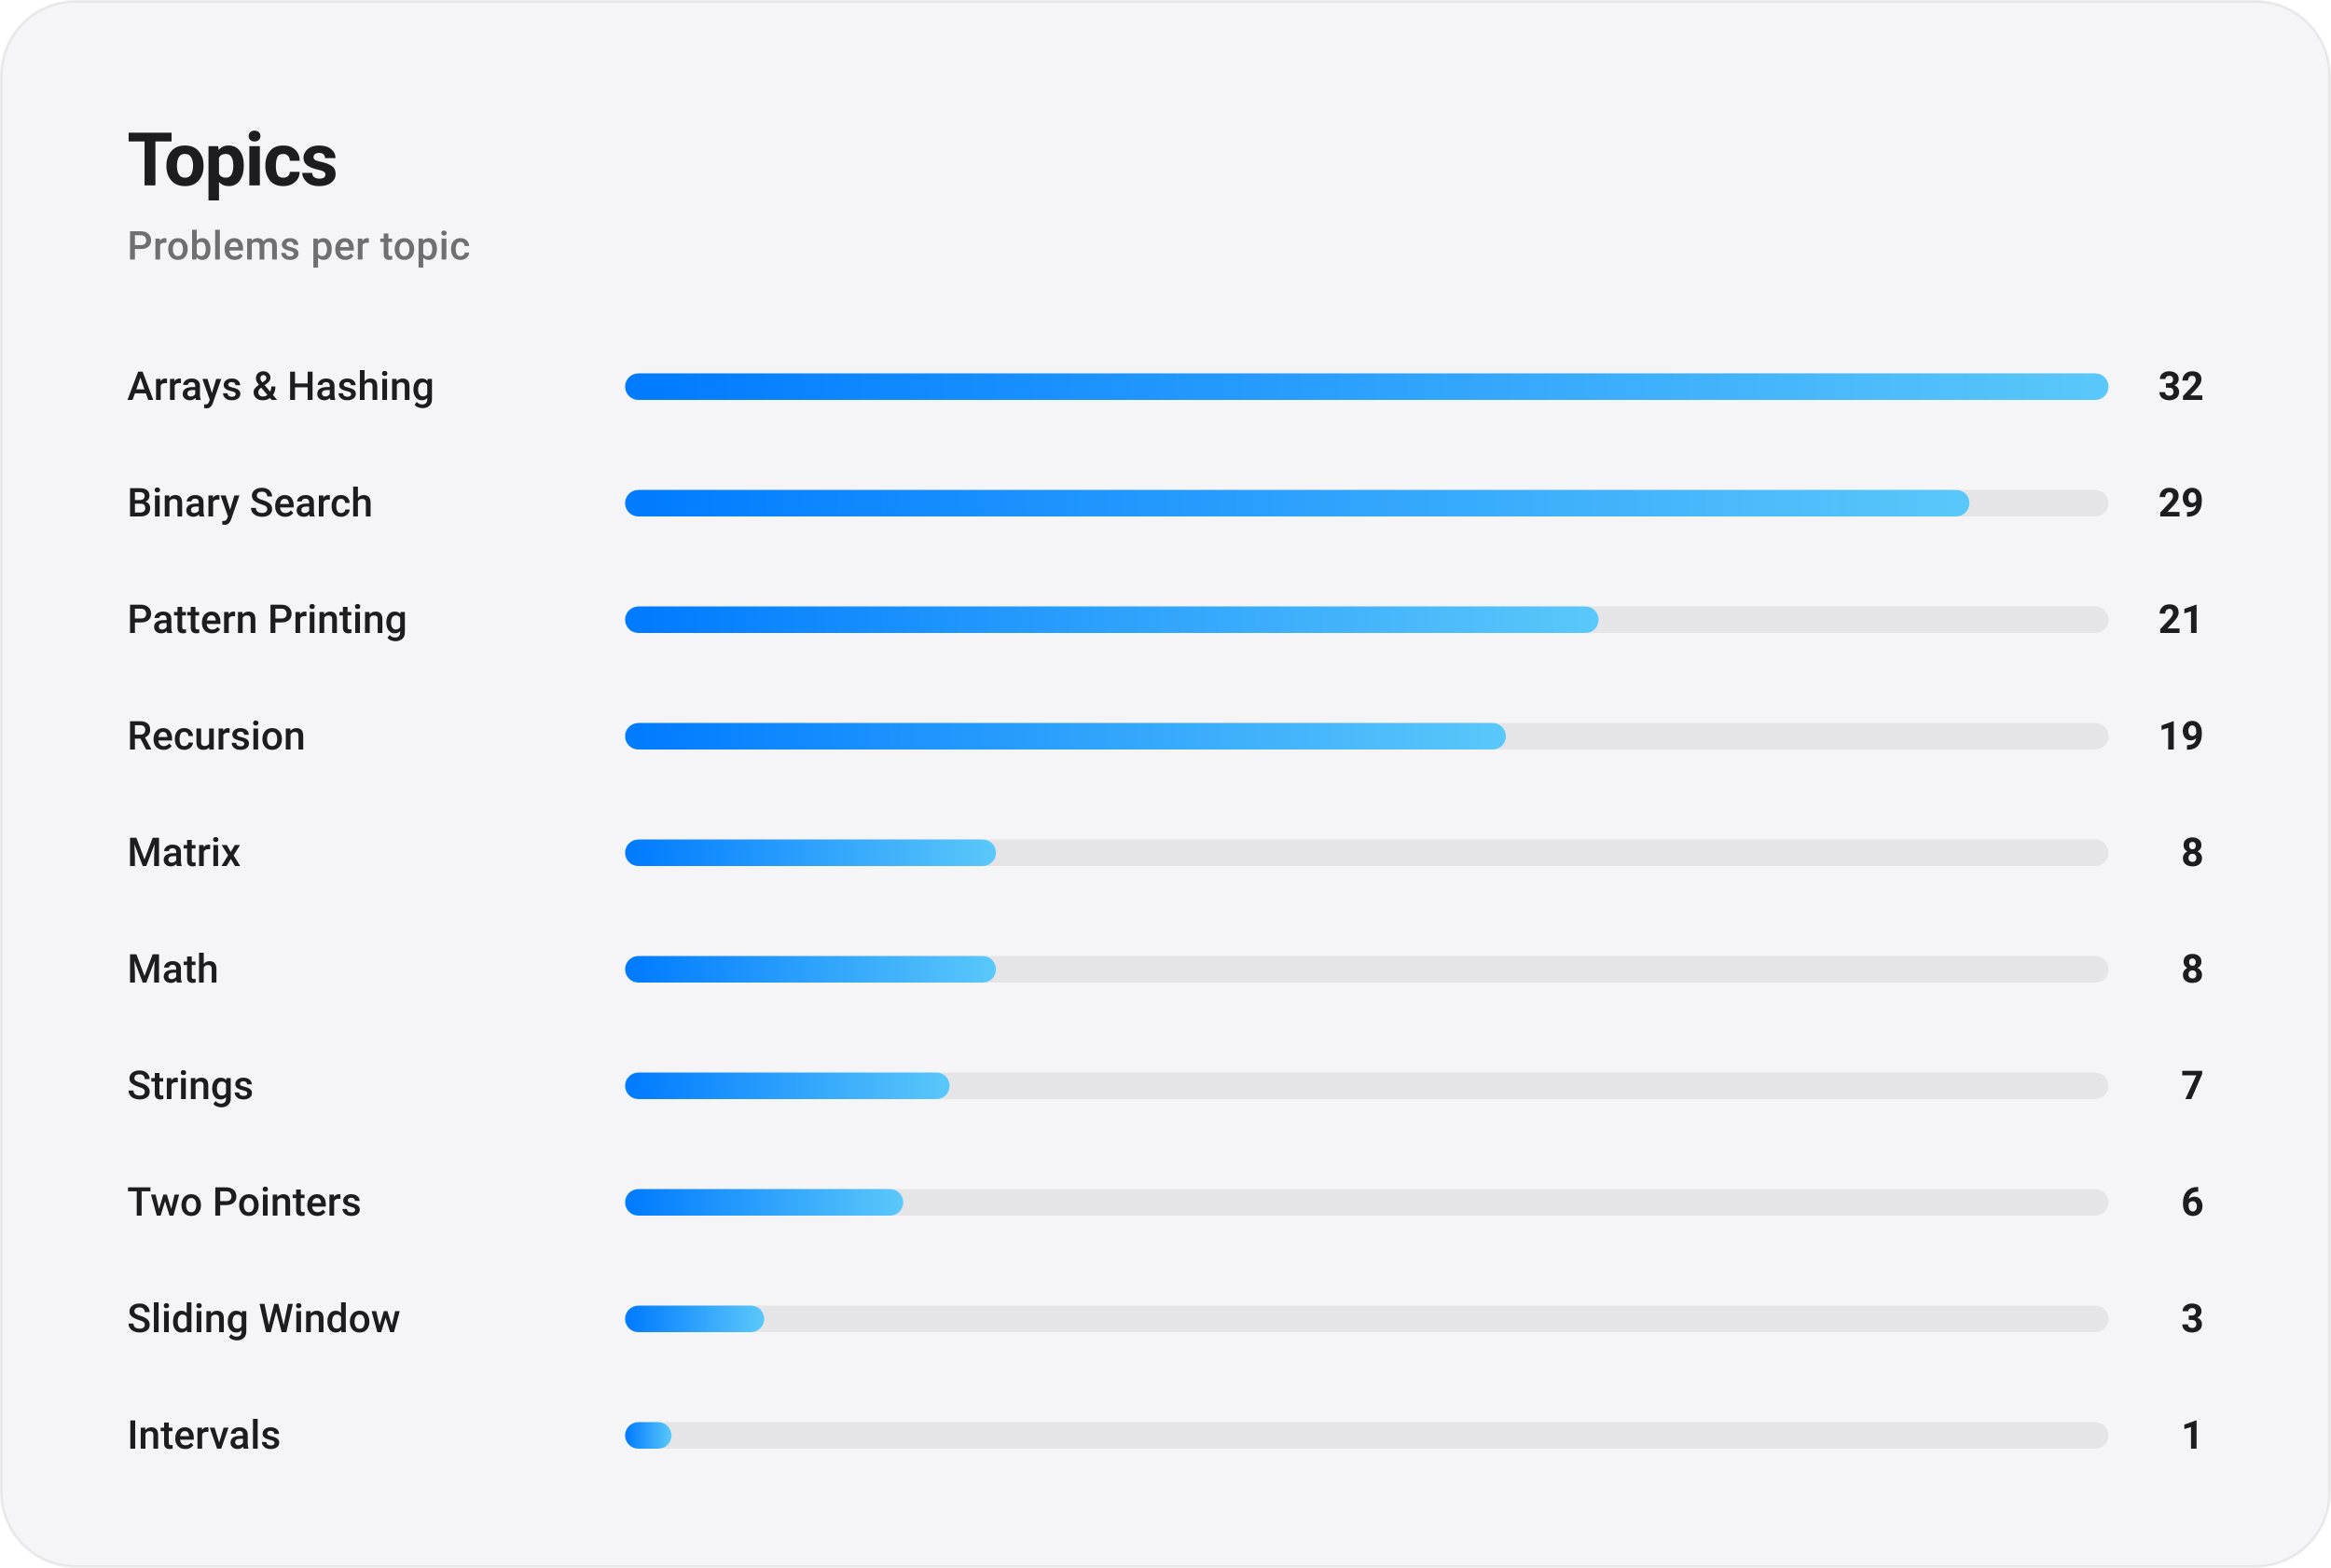
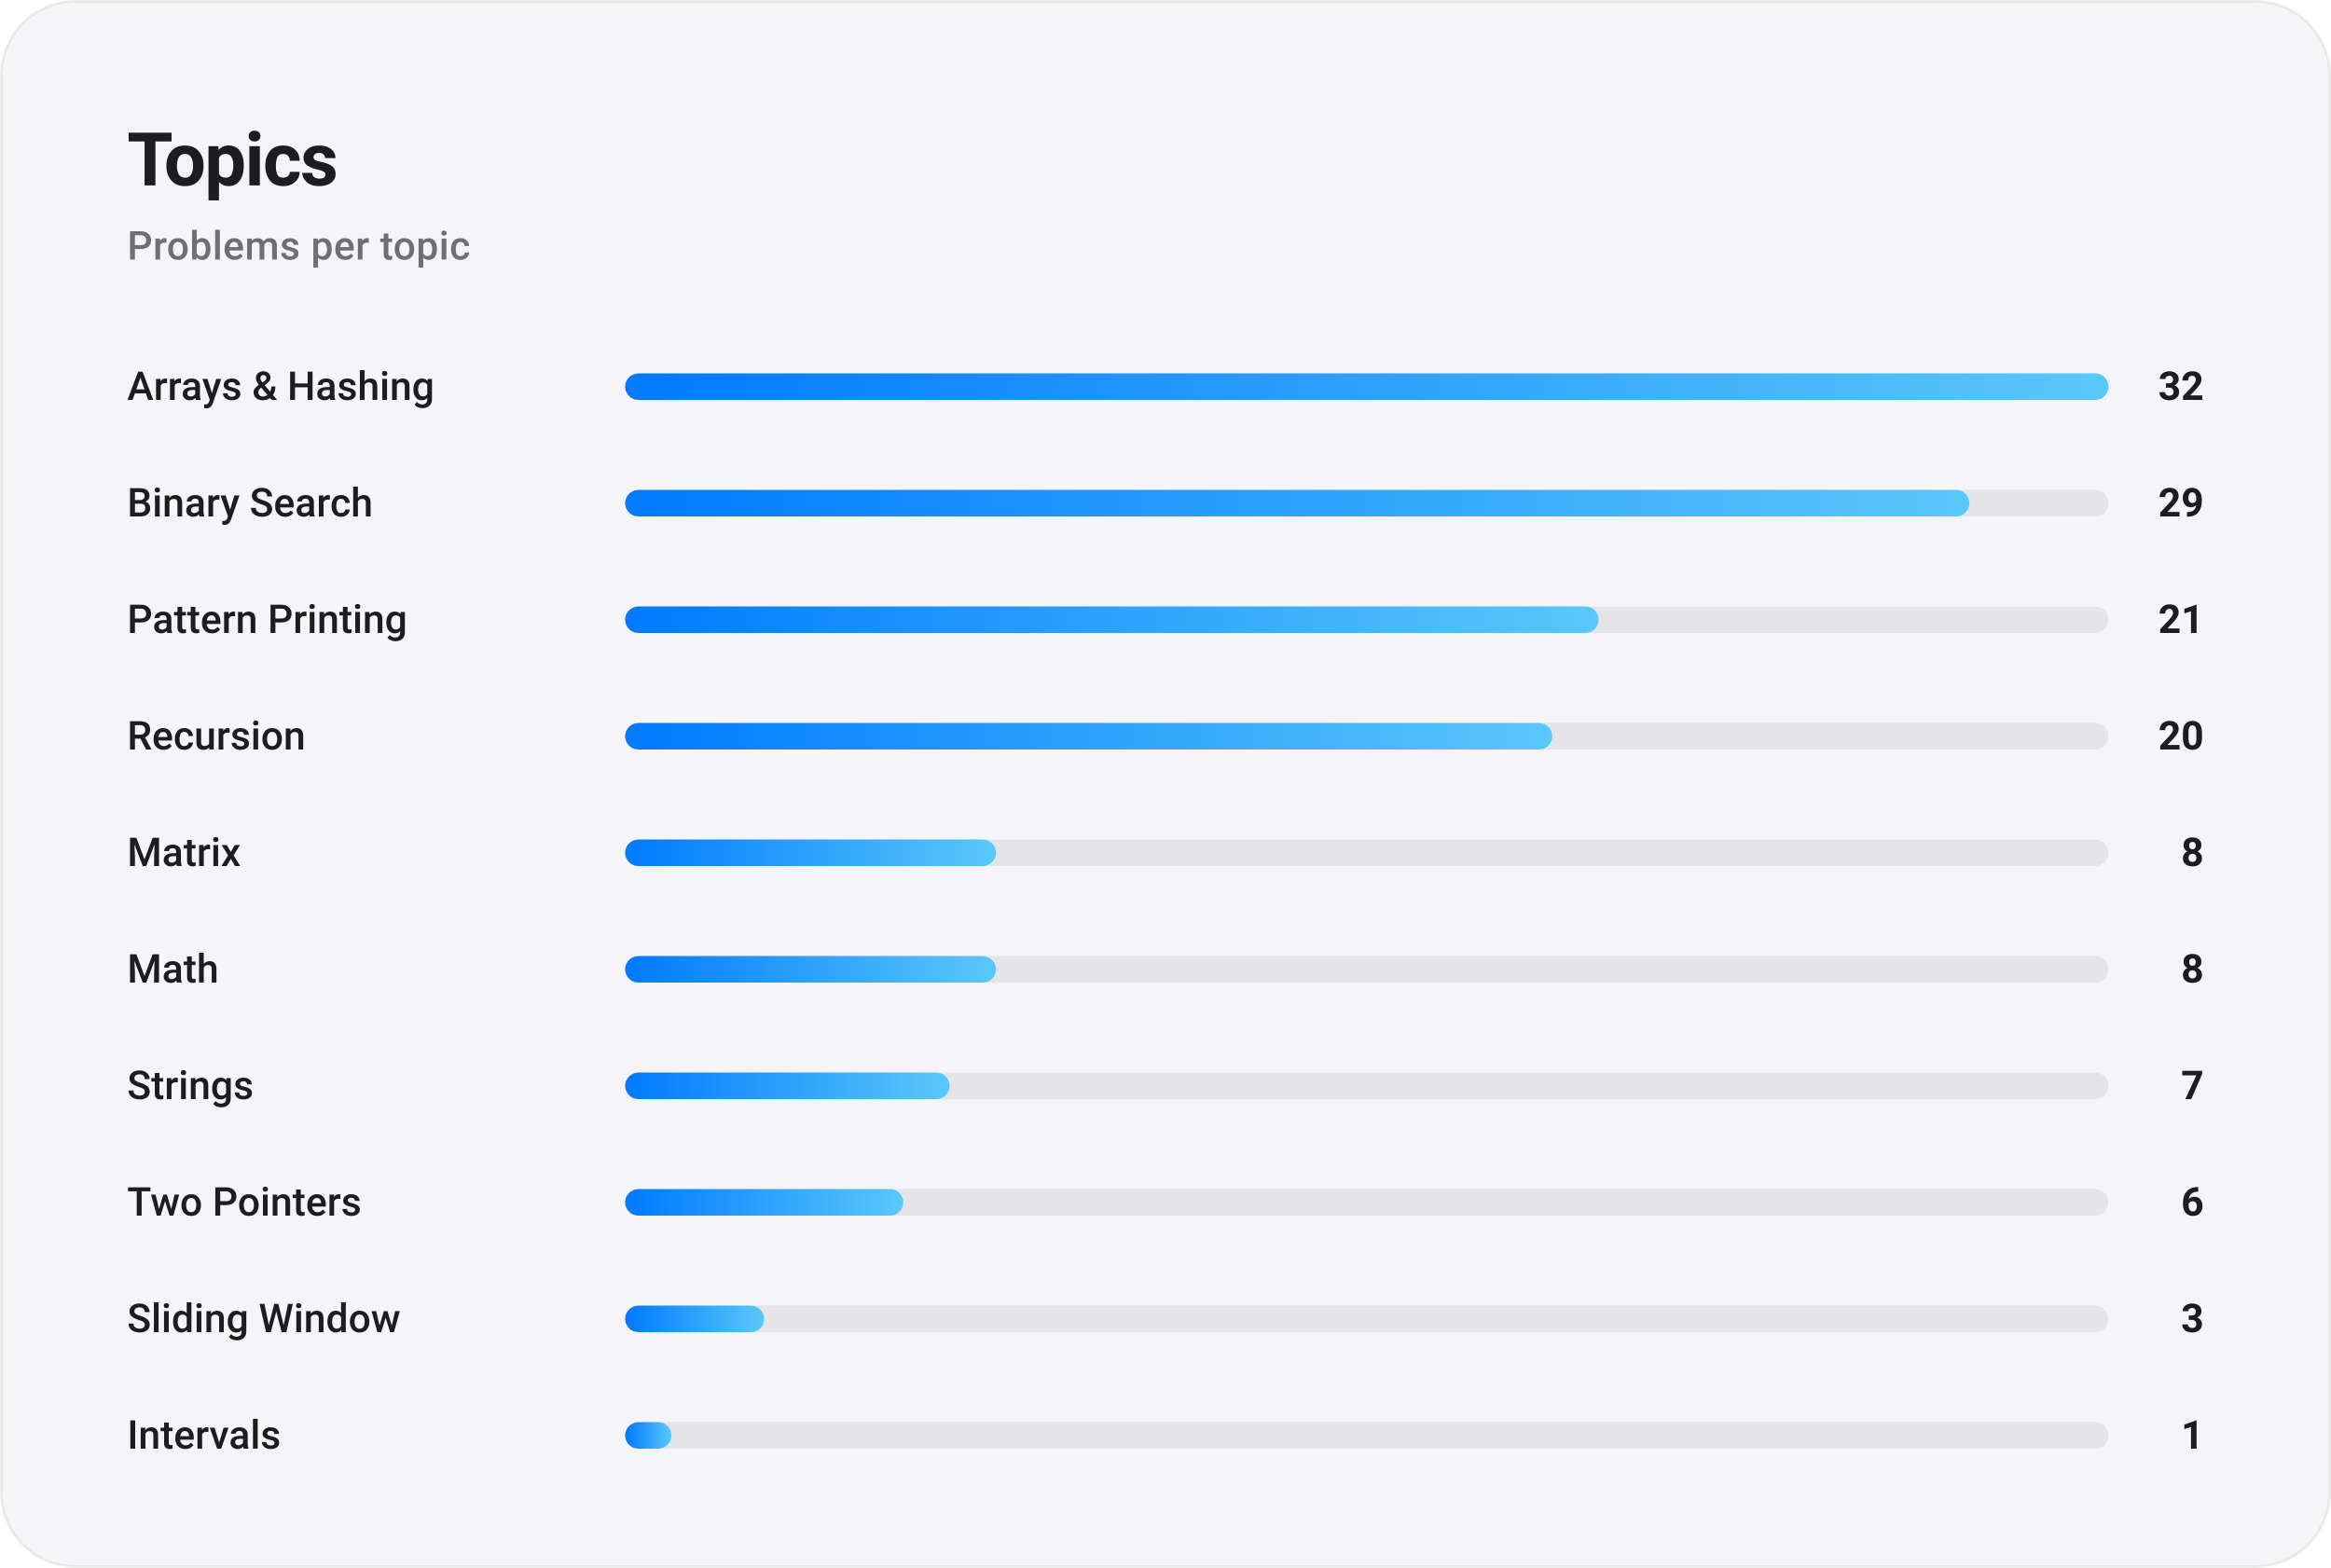
<svg xmlns="http://www.w3.org/2000/svg" width="880" height="592" viewBox="0 0 880 592" role="img" aria-labelledby="t d">
  <defs>
    <style>
text { font-family: -apple-system, BlinkMacSystemFont, "SF Pro Display", "SF Pro Text", "Segoe UI Variable Display", "Segoe UI", system-ui, Roboto, Helvetica, Arial, sans-serif; }
.num { font-variant-numeric: tabular-nums; }
@keyframes grow { from { transform: scaleX(0); } to { transform: scaleX(1); } }
@keyframes rise { from { transform: scaleY(0); } to { transform: scaleY(1); } }
@keyframes pop { from { opacity: 0; transform: scale(.92); } to { opacity: 1; transform: scale(1); } }
@keyframes fade { from { opacity: 0; transform: translateY(6px); } to { opacity: 1; transform: translateY(0); } }
.grow { transform-box: fill-box; transform-origin: 0% 50%; animation: grow .8s cubic-bezier(.22,1,.36,1) both; }
.rise { transform-box: fill-box; transform-origin: 50% 100%; animation: rise .8s cubic-bezier(.22,1,.36,1) both; }
.pop { transform-box: fill-box; transform-origin: 50% 50%; animation: pop .8s cubic-bezier(.22,1,.36,1) both; }
.fade { animation: fade .7s cubic-bezier(.22,1,.36,1) both; }
@media (prefers-reduced-motion: reduce) { .grow, .rise, .pop { transform-box: fill-box; transform-origin: 50% 50%; animation: pop .8s cubic-bezier(.22,1,.36,1) both; }
.fade { animation: none; } }
</style>
    <linearGradient id="acc" x1="0" y1="0" x2="1" y2="0">
      <stop offset="0" stop-color="#007AFF" />
      <stop offset="1" stop-color="#5AC8FA" />
    </linearGradient>
    <linearGradient id="accv" x1="0" y1="1" x2="0" y2="0">
      <stop offset="0" stop-color="#007AFF" />
      <stop offset="1" stop-color="#5AC8FA" />
    </linearGradient>
  </defs>
  <rect x="0.5" y="0.5" width="879" height="591" rx="28" fill="#F5F5F7" stroke="rgba(0,0,0,0.07)" />
  <text x="48" y="70" font-size="28" font-weight="700" fill="#1D1D1F" text-anchor="start" letter-spacing="-0.02em">Topics</text>
  <text x="48" y="98" font-size="15" font-weight="500" fill="#6E6E73" text-anchor="start" letter-spacing="0.01em">Problems per topic</text>
  <text x="48" y="151" font-size="15" font-weight="500" fill="#1D1D1F" text-anchor="start" letter-spacing="0.0em">Arrays &amp; Hashing</text>
  <rect x="236" y="141" width="560" height="10" rx="5" fill="rgba(0,0,0,0.07)" />
  <rect class="grow" style="animation-delay:0ms" x="236" y="141" width="560.0" height="10" rx="5" fill="url(#acc)" />
  <text x="832" y="151" font-size="15" font-weight="650" fill="#1D1D1F" text-anchor="end" letter-spacing="0.0em" class="num">32</text>
  <text x="48" y="195" font-size="15" font-weight="500" fill="#1D1D1F" text-anchor="start" letter-spacing="0.0em">Binary Search</text>
  <rect x="236" y="185" width="560" height="10" rx="5" fill="rgba(0,0,0,0.07)" />
  <rect class="grow" style="animation-delay:60ms" x="236" y="185" width="507.5" height="10" rx="5" fill="url(#acc)" />
  <text x="832" y="195" font-size="15" font-weight="650" fill="#1D1D1F" text-anchor="end" letter-spacing="0.0em" class="num">29</text>
  <text x="48" y="239" font-size="15" font-weight="500" fill="#1D1D1F" text-anchor="start" letter-spacing="0.0em">Pattern Printing</text>
  <rect x="236" y="229" width="560" height="10" rx="5" fill="rgba(0,0,0,0.07)" />
  <rect class="grow" style="animation-delay:120ms" x="236" y="229" width="367.5" height="10" rx="5" fill="url(#acc)" />
  <text x="832" y="239" font-size="15" font-weight="650" fill="#1D1D1F" text-anchor="end" letter-spacing="0.0em" class="num">21</text>
  <text x="48" y="283" font-size="15" font-weight="500" fill="#1D1D1F" text-anchor="start" letter-spacing="0.0em">Recursion</text>
  <rect x="236" y="273" width="560" height="10" rx="5" fill="rgba(0,0,0,0.07)" />
-   <rect class="grow" style="animation-delay:180ms" x="236" y="273" width="332.5" height="10" rx="5" fill="url(#acc)" />
-   <text x="832" y="283" font-size="15" font-weight="650" fill="#1D1D1F" text-anchor="end" letter-spacing="0.0em" class="num">19</text>
+   <rect class="grow" style="animation-delay:180ms" x="236" y="273" width="350.0" height="10" rx="5" fill="url(#acc)" />
+   <text x="832" y="283" font-size="15" font-weight="650" fill="#1D1D1F" text-anchor="end" letter-spacing="0.0em" class="num">20</text>
  <text x="48" y="327" font-size="15" font-weight="500" fill="#1D1D1F" text-anchor="start" letter-spacing="0.0em">Matrix</text>
  <rect x="236" y="317" width="560" height="10" rx="5" fill="rgba(0,0,0,0.07)" />
  <rect class="grow" style="animation-delay:240ms" x="236" y="317" width="140.0" height="10" rx="5" fill="url(#acc)" />
  <text x="832" y="327" font-size="15" font-weight="650" fill="#1D1D1F" text-anchor="end" letter-spacing="0.0em" class="num">8</text>
  <text x="48" y="371" font-size="15" font-weight="500" fill="#1D1D1F" text-anchor="start" letter-spacing="0.0em">Math</text>
  <rect x="236" y="361" width="560" height="10" rx="5" fill="rgba(0,0,0,0.07)" />
  <rect class="grow" style="animation-delay:300ms" x="236" y="361" width="140.0" height="10" rx="5" fill="url(#acc)" />
  <text x="832" y="371" font-size="15" font-weight="650" fill="#1D1D1F" text-anchor="end" letter-spacing="0.0em" class="num">8</text>
  <text x="48" y="415" font-size="15" font-weight="500" fill="#1D1D1F" text-anchor="start" letter-spacing="0.0em">Strings</text>
  <rect x="236" y="405" width="560" height="10" rx="5" fill="rgba(0,0,0,0.07)" />
  <rect class="grow" style="animation-delay:360ms" x="236" y="405" width="122.5" height="10" rx="5" fill="url(#acc)" />
  <text x="832" y="415" font-size="15" font-weight="650" fill="#1D1D1F" text-anchor="end" letter-spacing="0.0em" class="num">7</text>
  <text x="48" y="459" font-size="15" font-weight="500" fill="#1D1D1F" text-anchor="start" letter-spacing="0.0em">Two Pointers</text>
  <rect x="236" y="449" width="560" height="10" rx="5" fill="rgba(0,0,0,0.07)" />
  <rect class="grow" style="animation-delay:420ms" x="236" y="449" width="105.0" height="10" rx="5" fill="url(#acc)" />
  <text x="832" y="459" font-size="15" font-weight="650" fill="#1D1D1F" text-anchor="end" letter-spacing="0.0em" class="num">6</text>
  <text x="48" y="503" font-size="15" font-weight="500" fill="#1D1D1F" text-anchor="start" letter-spacing="0.0em">Sliding Window</text>
  <rect x="236" y="493" width="560" height="10" rx="5" fill="rgba(0,0,0,0.07)" />
  <rect class="grow" style="animation-delay:480ms" x="236" y="493" width="52.5" height="10" rx="5" fill="url(#acc)" />
  <text x="832" y="503" font-size="15" font-weight="650" fill="#1D1D1F" text-anchor="end" letter-spacing="0.0em" class="num">3</text>
  <text x="48" y="547" font-size="15" font-weight="500" fill="#1D1D1F" text-anchor="start" letter-spacing="0.0em">Intervals</text>
  <rect x="236" y="537" width="560" height="10" rx="5" fill="rgba(0,0,0,0.07)" />
  <rect class="grow" style="animation-delay:540ms" x="236" y="537" width="17.5" height="10" rx="5" fill="url(#acc)" />
  <text x="832" y="547" font-size="15" font-weight="650" fill="#1D1D1F" text-anchor="end" letter-spacing="0.0em" class="num">1</text>
</svg>
